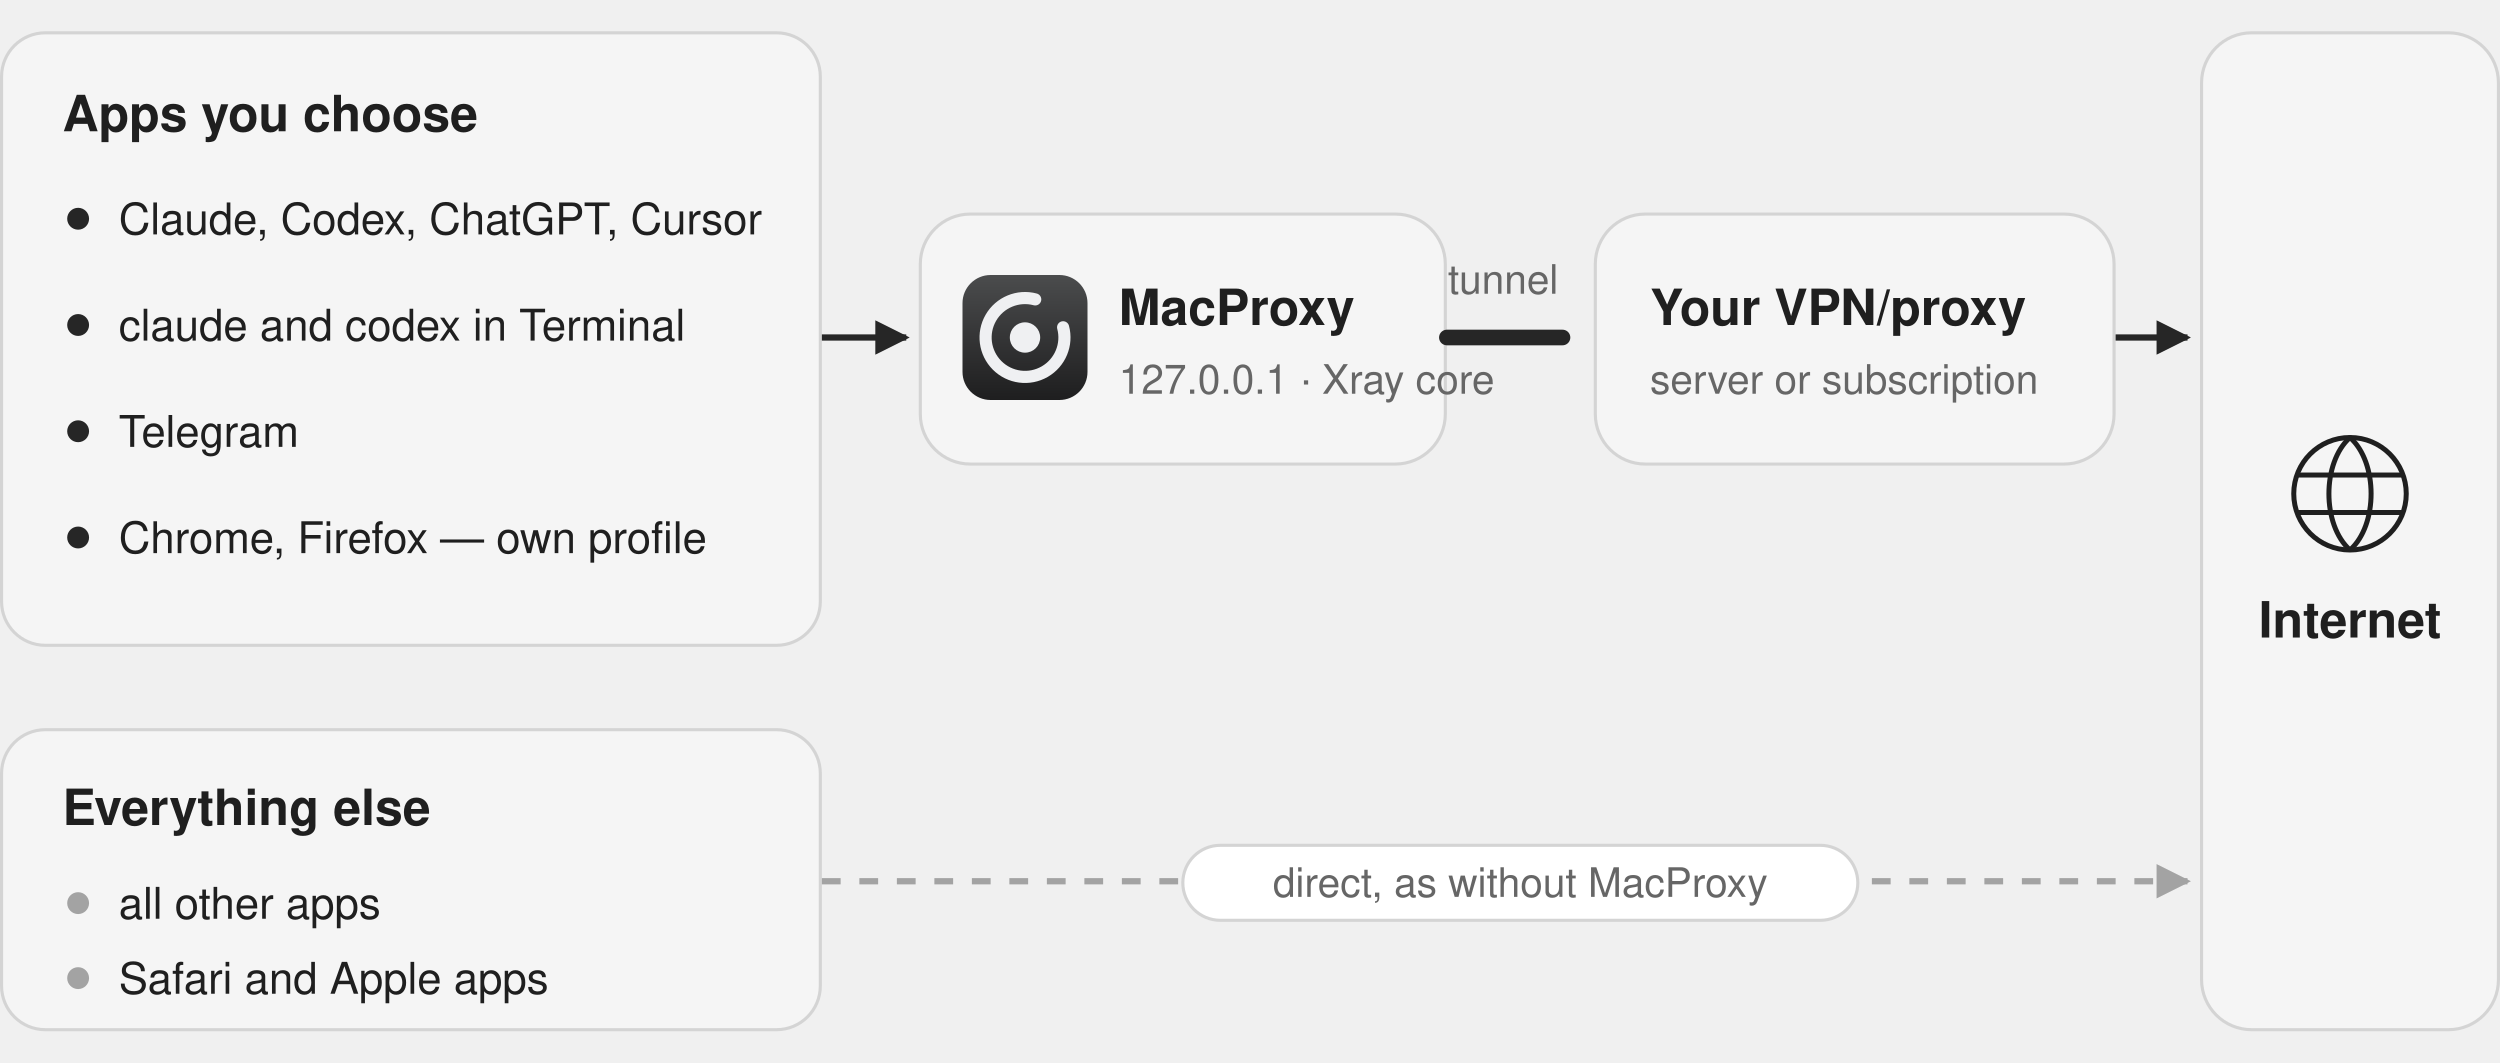
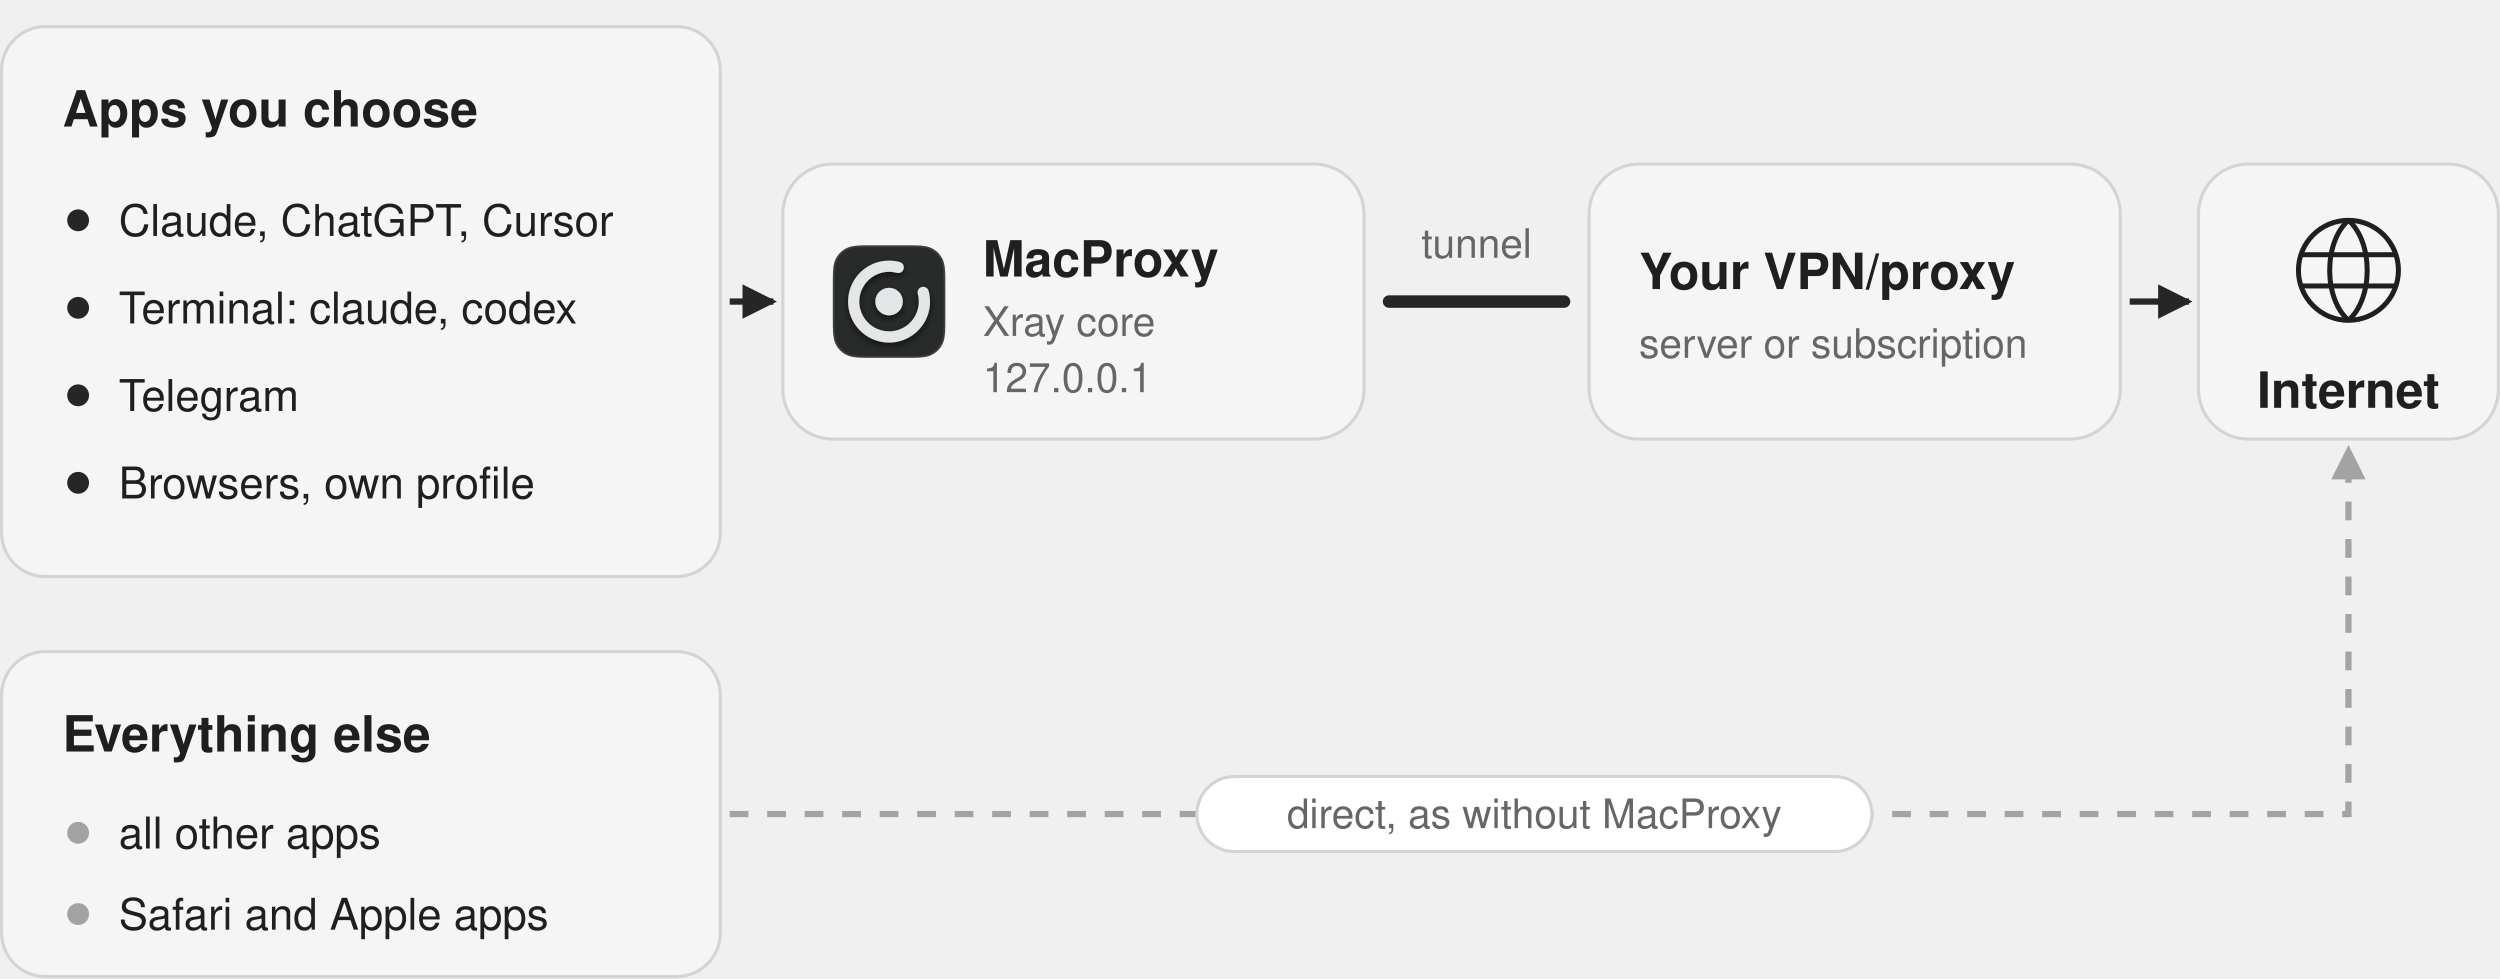
- <svg xmlns="http://www.w3.org/2000/svg" viewBox="0 0 800 340" width="800" height="340" role="img" aria-labelledby="t d">
+ <svg xmlns="http://www.w3.org/2000/svg" viewBox="0 0 800 313" width="800" height="313" role="img" aria-labelledby="t d">
  <style>
text{font-family:-apple-system,BlinkMacSystemFont,"Segoe UI",Helvetica,Arial,sans-serif;fill:#1F1F1F}
.b{font-size:16px;font-weight:600} .t{font-size:14px} .s{font-size:13px;fill:#666666}
.box{fill:#F5F5F5;stroke:#D4D4D4;stroke-width:1}
</style>
  <defs>
    <marker id="ha" viewBox="0 0 10 10" refX="9" refY="5" markerUnits="userSpaceOnUse" markerWidth="11" markerHeight="11" orient="auto">
      <path d="M0 0L10 5L0 10z" fill="#262626" />
    </marker>
    <marker id="hn" viewBox="0 0 10 10" refX="9" refY="5" markerUnits="userSpaceOnUse" markerWidth="11" markerHeight="11" orient="auto">
      <path d="M0 0L10 5L0 10z" fill="#A3A3A3" />
    </marker>
-     <linearGradient id="tile" x1="0" y1="0" x2="0" y2="1">
-       <stop offset="0" stop-color="#4B4C4D" />
-       <stop offset="1" stop-color="#1E1E1F" />
-     </linearGradient>
+     <clipPath id="lt">
+       <path d="M64 32L64 41.99C64 48.33 64 51.49 62.92 54.91C61.57 58.63 58.63 61.57 54.91 62.92C51.49 64 48.33 64 41.99 64L22.01 64C15.67 64 12.51 64 9.09 62.92C5.37 61.57 2.43 58.63 1.08 54.91C0 51.49 0 48.33 0 41.99L0 22.01C0 15.67 0 12.51 1.08 9.09C2.43 5.37 5.37 2.43 9.09 1.08C12.51 0 15.67 0 22.01 0L41.99 0C48.33 0 51.49 0 54.91 1.08C58.63 2.43 61.57 5.37 62.92 9.09C64 12.51 64 15.67 64 22.01Z" />
+     </clipPath>
+     <filter id="ls" x="-30%" y="-30%" width="160%" height="170%">
+       <feDropShadow dx="0" dy="1.7" stdDeviation="2" flood-color="#000" flood-opacity="0.6" />
+     </filter>
  </defs>
-   <rect class="box" x="0.5" y="10.5" width="262" height="196" rx="14" />
-   <text class="b" x="20" y="42">Apps you choose</text>
+   <rect class="box" x="0.5" y="8.5" width="230" height="176" rx="14" />
+   <text class="b" x="20" y="40.5">Apps you choose</text>
  <g fill="#262626">
-     <circle cx="25" cy="70" r="3.5" />
-     <circle cx="25" cy="104" r="3.5" />
-     <circle cx="25" cy="138" r="3.5" />
-     <circle cx="25" cy="172" r="3.5" />
+     <circle cx="25" cy="70.5" r="3.5" />
+     <circle cx="25" cy="98.5" r="3.5" />
+     <circle cx="25" cy="126.5" r="3.5" />
+     <circle cx="25" cy="154.5" r="3.5" />
  </g>
-   <text class="t" x="38" y="75">Claude, Codex, ChatGPT, Cursor</text>
-   <text class="t" x="38" y="109">claude and codex in Terminal</text>
-   <text class="t" x="38" y="143">Telegram</text>
-   <text class="t" x="38" y="177">Chrome, Firefox — own profile</text>
-   <path d="M263 108H290" stroke="#262626" stroke-width="2" fill="none" marker-end="url(#ha)" />
-   <rect class="box" x="294.5" y="68.5" width="168" height="80" rx="16" />
-   <g transform="translate(308 88) scale(0.625)">
-     <rect width="64" height="64" rx="14.4" fill="url(#tile)" />
-     <path d="M37.23 12.49A20.19 20.19 0 1 0 51.51 26.77" fill="none" stroke="#EFF0F2" stroke-width="6.21" stroke-linecap="round" />
-     <circle cx="32" cy="32" r="7.77" fill="#EFF0F2" />
+   <text class="t" x="38" y="75.5">Claude, ChatGPT, Cursor</text>
+   <text class="t" x="38" y="103.5">Terminal: claude, codex</text>
+   <text class="t" x="38" y="131.5">Telegram</text>
+   <text class="t" x="38" y="159.5">Browsers, own profile</text>
+   <path d="M233.5 96.5H247.5" stroke="#262626" stroke-width="2" fill="none" marker-end="url(#ha)" />
+   <rect class="box" x="250.5" y="52.5" width="186" height="88" rx="16" />
+   <g transform="translate(266.5 78.5) scale(0.5625)">
+     <path d="M64 32L64 41.99C64 48.33 64 51.49 62.92 54.91C61.57 58.63 58.63 61.57 54.91 62.92C51.49 64 48.33 64 41.99 64L22.01 64C15.67 64 12.51 64 9.09 62.92C5.37 61.57 2.43 58.63 1.08 54.91C0 51.49 0 48.33 0 41.99L0 22.01C0 15.67 0 12.51 1.08 9.09C2.43 5.37 5.37 2.43 9.09 1.08C12.51 0 15.67 0 22.01 0L41.99 0C48.33 0 51.49 0 54.91 1.08C58.63 2.43 61.57 5.37 62.92 9.09C64 12.51 64 15.67 64 22.01Z" fill="#292A2A" />
+     <path d="M64 32L64 41.99C64 48.33 64 51.49 62.92 54.91C61.57 58.63 58.63 61.57 54.91 62.92C51.49 64 48.33 64 41.99 64L22.01 64C15.67 64 12.51 64 9.09 62.92C5.37 61.57 2.43 58.63 1.08 54.91C0 51.49 0 48.33 0 41.99L0 22.01C0 15.67 0 12.51 1.08 9.09C2.43 5.37 5.37 2.43 9.09 1.08C12.51 0 15.67 0 22.01 0L41.99 0C48.33 0 51.49 0 54.91 1.08C58.63 2.43 61.57 5.37 62.92 9.09C64 12.51 64 15.67 64 22.01Z" fill="none" stroke="#FFFFFF" stroke-opacity="0.10" stroke-width="2" clip-path="url(#lt)" />
+     <g filter="url(#ls)">
+       <path d="M37.21 12.57A20.12 20.12 0 1 0 51.43 26.79" fill="none" stroke="#E5E6E8" stroke-width="6.37" stroke-linecap="round" />
+       <circle cx="32" cy="32" r="7.84" fill="#E5E6E8" />
+     </g>
  </g>
-   <text class="b" x="358" y="104">MacProxy</text>
-   <text class="s" x="358" y="126">127.0.0.1 · Xray core</text>
-   <path d="M463 108H500" stroke="#262626" stroke-width="5" stroke-linecap="round" fill="none" />
-   <text class="s" x="481" y="94" text-anchor="middle">tunnel</text>
-   <rect class="box" x="510.5" y="68.5" width="166" height="80" rx="16" />
-   <text class="b" x="528" y="104">Your VPN/proxy</text>
-   <text class="s" x="528" y="126">server or subscription</text>
-   <path d="M677 108H700" stroke="#262626" stroke-width="2" fill="none" marker-end="url(#ha)" />
-   <rect class="box" x="704.5" y="10.5" width="95" height="319" rx="16" />
-   <g transform="translate(752 158)" fill="none" stroke="#1F1F1F" stroke-width="1.6">
-     <circle r="18" />
-     <path d="M0 -18C-9 -10 -9 10 0 18M0 -18C9 -10 9 10 0 18M-17 -6H17M-17 6H17" />
+   <text class="b" x="314.5" y="88.5">MacProxy</text>
+   <text class="s" x="314.5" y="107.5">Xray core</text>
+   <text class="s" x="314.5" y="125.5">127.0.0.1</text>
+   <path d="M444.5 96.5H500.5" stroke="#262626" stroke-width="4" stroke-linecap="round" fill="none" />
+   <text class="s" x="472.5" y="82.5" text-anchor="middle">tunnel</text>
+   <rect class="box" x="508.5" y="52.5" width="170" height="88" rx="16" />
+   <text class="b" x="524.5" y="92.5">Your VPN/proxy</text>
+   <text class="s" x="524.5" y="114.5">server or subscription</text>
+   <path d="M681.5 96.5H700.5" stroke="#262626" stroke-width="2" fill="none" marker-end="url(#ha)" />
+   <rect class="box" x="703.5" y="52.5" width="96" height="88" rx="16" />
+   <g transform="translate(751.5 86.5)" fill="none" stroke="#1F1F1F" stroke-width="1.6">
+     <circle r="16" />
+     <path d="M0 -16C-8 -9 -8 9 0 16M0 -16C8 -9 8 9 0 16M-15 -5H15M-15 5H15" />
  </g>
-   <text class="b" x="752" y="204" text-anchor="middle">Internet</text>
-   <rect class="box" x="0.5" y="233.5" width="262" height="96" rx="14" />
-   <text class="b" x="20" y="264">Everything else</text>
+   <text class="b" x="751.5" y="130.5" text-anchor="middle">Internet</text>
+   <rect class="box" x="0.5" y="208.5" width="230" height="104" rx="14" />
+   <text class="b" x="20" y="240.5">Everything else</text>
  <g fill="#A3A3A3">
-     <circle cx="25" cy="289" r="3.5" />
-     <circle cx="25" cy="313" r="3.5" />
+     <circle cx="25" cy="266.5" r="3.5" />
+     <circle cx="25" cy="292.5" r="3.5" />
  </g>
-   <text class="t" x="38" y="294">all other apps</text>
-   <text class="t" x="38" y="318">Safari and Apple apps</text>
-   <path d="M263 282H700" stroke="#A3A3A3" stroke-width="2" stroke-dasharray="6 6" fill="none" marker-end="url(#hn)" />
-   <rect x="378.5" y="270.5" width="216" height="24" rx="12" fill="#FFFFFF" stroke="#D4D4D4" />
-   <text class="s" x="486.5" y="287" text-anchor="middle">direct, as without MacProxy</text>
+   <text class="t" x="38" y="271.5">all other apps</text>
+   <text class="t" x="38" y="297.5">Safari and Apple apps</text>
+   <path d="M233.5 260.5H751.5V143.5" stroke="#A3A3A3" stroke-width="2" stroke-dasharray="6 6" fill="none" marker-end="url(#hn)" />
+   <rect x="383.0" y="248.5" width="216" height="24" rx="12" fill="#FFFFFF" stroke="#D4D4D4" />
+   <text class="s" x="491.0" y="265.0" text-anchor="middle">direct, as without MacProxy</text>
</svg>
